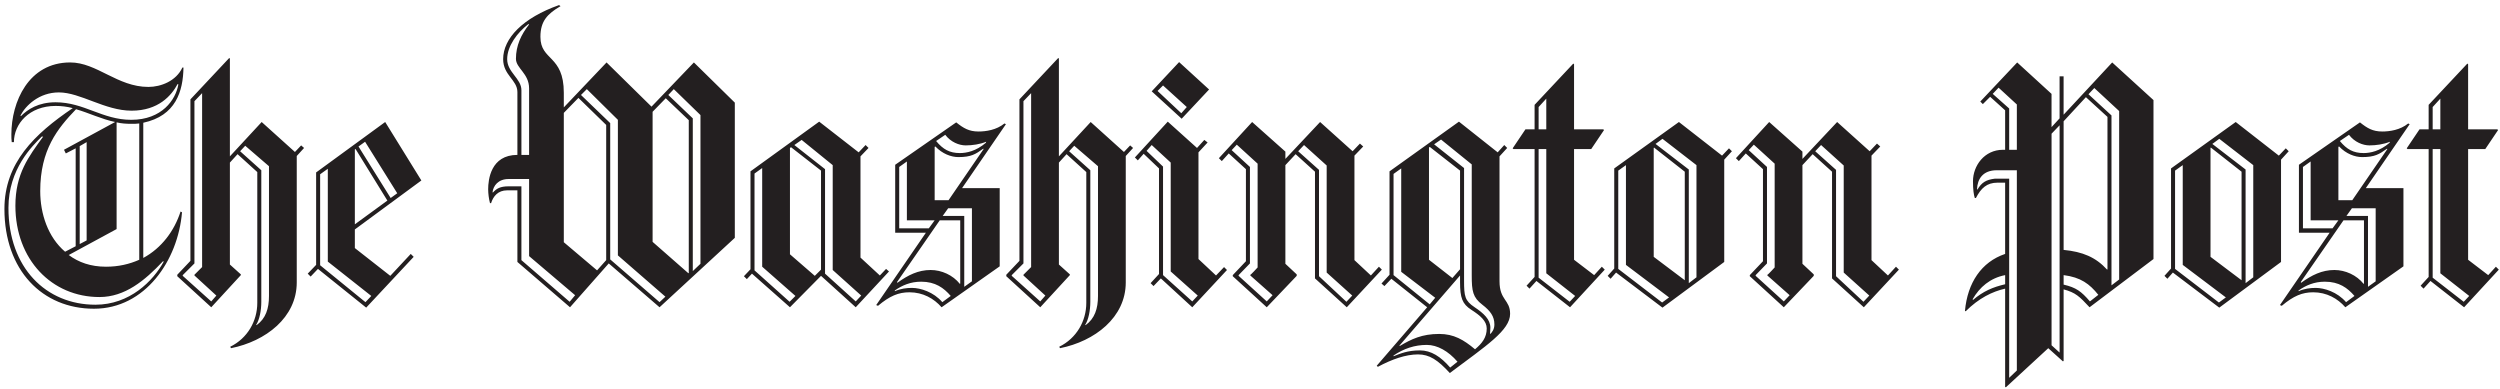
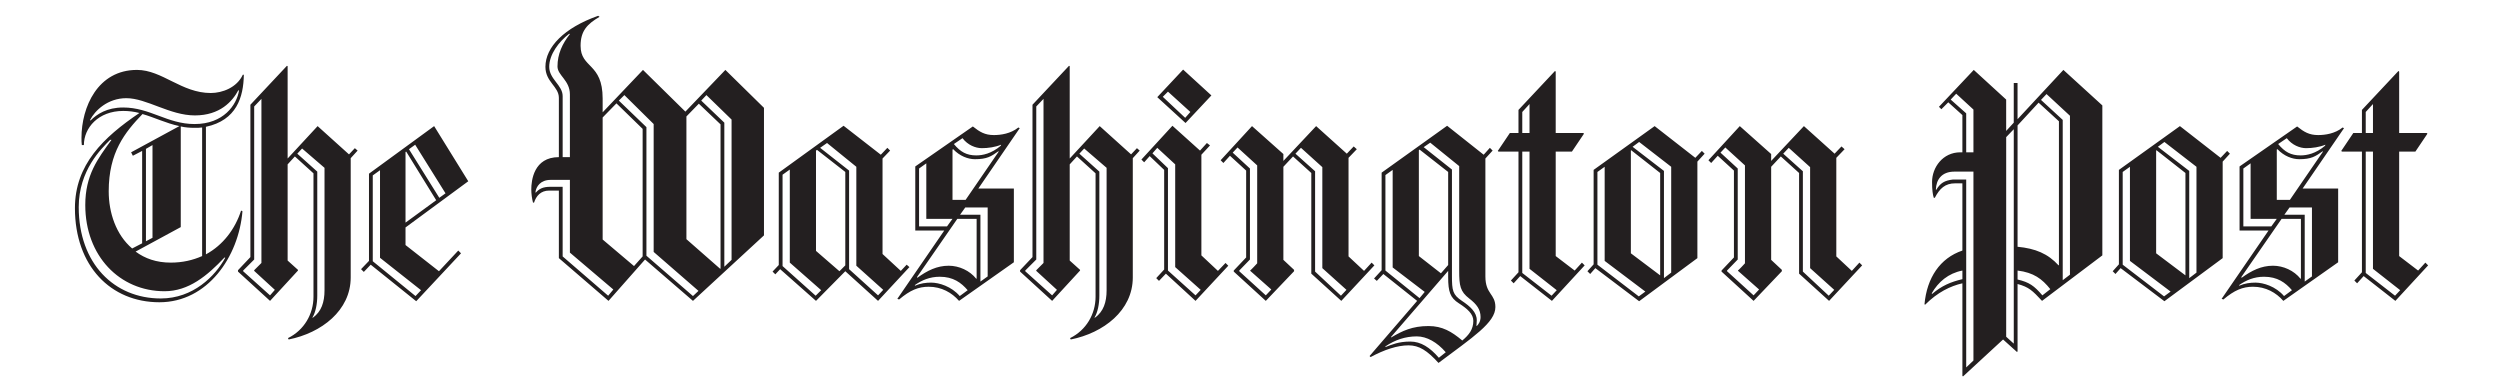
- <svg xmlns="http://www.w3.org/2000/svg" width="463" height="72">
+ <svg xmlns="http://www.w3.org/2000/svg" width="490.78" height="76.32" viewBox="-13.89 -2.16 490.78 76.32">
  <path d="M26.536 22.732v25.039c3.383-1.827 5.752-5.008 6.902-8.595l.271.136c-.745 8.933-6.835 17.865-16.309 17.865-9.542 0-16.58-7.105-16.58-18.475 0-8.526 5.549-13.873 12.655-18.678a12.407 12.407 0 0 0-3.181-.406c-4.873 0-7.715 3.316-7.715 6.7h-.406c-.068-.474-.068-.947-.068-1.421 0-6.023 3.181-13.332 10.896-13.332 4.94 0 8.73 4.534 14.482 4.534 2.301 0 5.143-1.083 6.293-3.587h.203c-.067 4.4-1.42 8.934-7.443 10.22zM30.19 48.38c-3.384 3.586-7.038 6.632-11.775 6.632-8.797 0-15.564-6.903-15.564-16.919 0-5.887 2.436-9.067 5.143-12.79h-.271c-1.692 1.692-6.158 5.955-6.158 13.196 0 11.099 6.97 17.934 16.106 17.934 6.361 0 10.692-4.398 12.655-7.985l-.136-.068zm2.706-32.821c-1.15 2.165-3.586 4.939-8.526 4.939-4.94 0-9.474-3.384-13.467-3.384-3.655 0-6.158 2.437-7.106 4.264l.068.136c1.286-1.286 3.248-2.572 6.429-2.572 5.278 0 8.662 3.249 14.008 3.249 5.685 0 8.256-3.723 8.73-6.564l-.136-.068zm-18.813 4.669c-3.451 3.587-6.632 7.512-6.632 15.159 0 4.195 1.421 8.526 4.602 11.233l1.962-1.016V27.469l-1.827.947-.338-.677 9.474-5.144c-2.571-.54-4.872-1.69-7.241-2.367zm11.708 2.639c-.474.067-.947.067-1.489.067-.947 0-1.827-.067-2.707-.271v19.76L12.73 47.23c1.827 1.353 4.06 2.165 6.902 2.165 2.301 0 4.331-.474 6.158-1.286V22.867h.001zm-9.745 3.452l-1.286.744V45.2l1.286-.677V26.319zm38.912 2.571v23.415c0 6.496-5.752 10.896-12.181 12.181l-.135-.271c3.181-1.557 5.008-4.737 5.008-8.121V31.867l-3.654-3.315-1.421 1.556v18.881l2.03 1.827v.136l-5.481 5.955-6.293-5.752v-.271l2.436-2.572V18.401l7.173-7.646.135.067v18.136l5.888-6.361 6.158 5.55 1.15-1.219.542.475-1.355 1.487zM36.01 51.019v-.135l1.421-1.422V17.25l-1.421 1.49v30.046l-2.166 2.166v.135l5.278 4.737.947-1.083-4.059-3.722zm13.805-20.235l-4.399-3.789-.947 1.015 3.925 3.52v24.362c0 1.624-.338 3.315-.947 4.263l.068.068c1.692-1.219 2.301-3.046 2.301-5.414V30.784h-.001zm15.903 11.708v3.451l6.564 5.143 3.79-4.06.542.541-8.797 9.406-8.933-7.173-1.353 1.421-.542-.541 1.557-1.624V31.935l12.79-9.339 6.7 10.828-12.318 9.068zm-5.008 5.956v-17.19l-1.421 1.016v16.851l8.392 6.835 1.083-1.15-8.054-6.362zm5.144-20.844l-.136.068v13.873l6.023-4.399-5.887-9.542zm1.759-1.353l-1.218.879 5.956 9.542 1.218-.88-5.956-9.541zm54.534 30.655l-9.407-8.121-7.173 8.121-9.745-8.392V35.251h-1.895c-1.692 0-2.571 1.083-2.978 2.368h-.203a10.753 10.753 0 0 1-.338-2.571c0-1.76.474-6.361 5.414-6.361v-11.64c0-2.233-2.639-3.113-2.639-6.091 0-3.856 3.654-7.646 10.354-10.016l.271.203c-2.436 1.422-3.722 2.775-3.722 5.685 0 4.467 4.331 3.316 4.331 10.354v2.707l7.918-8.324 8.324 8.188 7.85-8.188 7.579 7.444v25.039l-13.941 12.858zm-24.159-9.474V33.154h-3.79c-1.963 0-2.842 1.285-2.978 2.436l.067.068c.677-.744 1.354-1.15 2.91-1.15h2.368v13.67l8.933 7.715 1.015-1.219-8.525-7.242zm0-31.062c0-2.774-2.436-3.722-2.436-5.481 0-2.437.947-4.466 2.436-6.361l-.135-.067c-2.03 1.557-3.925 4.061-3.925 6.496 0 2.437 2.639 3.587 2.639 5.753v11.978h1.421V16.37zm14.279 6.768l-5.143-5.008-2.707 2.774V44.86l6.158 5.211 1.692-1.895V23.138zm2.165 24.159V22.191l-5.752-5.685-1.083 1.083 5.414 5.21v25.242l9.136 7.918 1.083-1.016-8.798-7.646zm13.129-25.039l-4.263-4.061-2.436 2.504v24.092l6.632 5.819.067-.067V22.258zm2.165-.947l-4.94-4.805-1.015 1.083 4.534 4.331v28.287l1.421-1.354V21.311zm28.755 35.595l-6.429-5.82-5.752 5.82-7.038-6.226-.948 1.015-.541-.541 1.218-1.286V31.733l12.723-9.204 7.309 5.685 1.286-1.354.542.542-1.489 1.556v18.746l3.586 3.315 1.151-1.218.541.474-6.159 6.631zm-17.324-7.511V31.123l-1.421 1.015v17.934l6.497 5.82 1.083-1.083-6.159-5.414zm10.895-17.798l-5.549-4.331-.203.136v19.692l4.602 3.992 1.15-1.15V31.597zm2.166 18.407V30.582l-5.752-4.67-1.353.947 5.684 4.467V50.68l5.685 5.143 1.015-1.083-5.279-4.736zm23.956-15.159h6.97v14.482l-10.76 7.579c-1.421-1.624-3.452-2.774-5.955-2.774-2.03 0-3.655.677-5.82 2.504l-.338-.136 9.204-13.399h-5.685V30.514l11.302-7.85c1.353 1.083 2.368 1.691 4.128 1.691 1.354 0 3.316-.271 4.805-1.488l.271.135-8.122 11.843zm-7.579 17.324c-1.963 0-3.519.677-4.873 1.624v.136c1.083-.474 2.166-.609 3.181-.609 1.556 0 3.993.745 5.617 2.64l1.557-1.15c-1.287-1.49-2.843-2.641-5.482-2.641zm7.24-11.369h-3.79l-7.918 11.438.068.135c1.962-1.421 3.857-2.368 6.158-2.368 2.03 0 4.128.947 5.414 2.571l.068-.067V40.8zm-9.88 0V29.906l-1.421 1.015V42.29h5.481l1.083-1.489h-5.143V40.8zm14.144-13.264c-1.421 1.016-2.233 1.557-4.602 1.557-1.354 0-2.978-.609-4.263-1.963l-.135.068v9.88h2.571l6.497-9.475-.068-.067zm-3.248-.609c-1.218 0-2.774-.608-3.79-1.962l-1.692 1.15c1.286 1.557 2.504 2.233 4.398 2.233 1.218 0 2.978-.339 4.805-1.896l.067-.202c-1.149.475-2.57.677-3.788.677zm1.15 11.641h-4.399l-1.015 1.421h3.993v13.128l1.421-1.015V38.568zm28.49-9.678v23.415c0 6.496-5.752 10.896-12.181 12.181l-.135-.271c3.181-1.557 5.008-4.737 5.008-8.121V31.867l-3.654-3.315-1.421 1.556v18.881l2.03 1.827v.136l-5.481 5.955-6.293-5.752v-.271l2.436-2.572V18.401l7.173-7.646.135.067v18.136l5.888-6.361 6.158 5.55 1.15-1.219.542.475-1.355 1.487zm-18.948 22.129v-.135l1.421-1.422V17.25l-1.421 1.489v30.046l-2.166 2.166v.135l5.278 4.737.947-1.083-4.059-3.721zm13.805-20.235l-4.399-3.789-.947 1.015 3.925 3.52v24.362c0 1.624-.338 3.315-.947 4.263l.068.068c1.692-1.219 2.301-3.046 2.301-5.414V30.784h-.001zm17.46 26.122l-5.82-5.346-1.354 1.421-.542-.542 1.557-1.691V31.191l-2.842-2.707-1.083 1.219-.542-.542 6.09-6.632 5.414 4.873 1.354-1.489.609.474-1.692 1.827v19.761l3.249 3.045 1.489-1.557.541.542-6.428 6.901zm-3.993-6.631V30.108l-3.519-3.248-.947 1.083 3.045 2.91v20.099l5.414 4.872 1.015-1.083-5.008-4.466zm2.03-28.287l-5.549-5.075 5.076-5.414 5.549 5.075-5.076 5.414zm-3.451-6.159l-1.015 1.015 4.398 4.128 1.015-1.15-4.398-3.993zm34.029 41.077l-5.888-5.346V31.8l-3.587-3.248-1.895 2.03v18.271l2.098 1.962v.271l-5.549 5.82-6.294-5.752v-.203l2.437-2.571V31.326l-3.181-2.91-1.286 1.421-.541-.541 6.158-6.7 6.158 5.482v1.353l6.429-6.835 6.022 5.414 1.354-1.421.609.541-1.624 1.692v19.354l3.045 2.842 1.489-1.624.541.541-6.495 6.971zm-17.866-5.887v-.135c0 .135 1.354-1.354 1.354-1.354V30.31l-3.858-3.519-.948 1.015 3.384 3.113v17.865l-2.098 2.166v.135l5.211 4.737 1.082-1.15-4.127-3.653zm14.143-.541V30.65l-4.195-3.79-1.083 1.15 3.857 3.451v19.693l5.075 4.737 1.083-1.151-4.737-4.262zm22.806 18.609c-2.232-2.436-3.789-3.451-5.887-3.451-2.233 0-4.805.88-7.444 2.301l-.203-.202 9.339-10.828-6.632-5.278-1.286 1.354-.541-.474 1.488-1.624V31.733l12.858-9.204 7.173 5.685 1.219-1.354.541.542-1.421 1.556v23.145c0 3.519 1.962 3.384 1.962 6.022 0 3.045-4.399 5.887-11.166 10.962zm-9-18.745V31.191l-1.421 1.016v18.745l6.699 5.414 1.016-1.219-6.294-4.805zm4.737 13.535c-2.233 0-4.264.677-6.158 1.962v.136c1.218-.474 2.571-1.083 4.872-1.083 2.098 0 3.857 1.15 5.617 3.181l1.354-1.083c-1.693-1.962-3.723-3.113-5.685-3.113zm8.256-6.497c-1.691-1.083-2.098-2.233-2.098-5.143v-1.219l-11.234 12.993.068.067c2.165-1.285 4.128-2.232 7.309-2.232 2.707 0 4.534 1.082 6.632 2.842 1.286-1.083 2.165-2.165 2.165-3.857 0-1.353-1.151-2.368-2.842-3.451zm-2.098-25.783l-5.617-4.398-.136.135v20.775l4.332 3.384 1.421-1.624V31.597zm4.128 24.836c-1.76-1.354-1.963-2.504-1.963-5.414V30.447l-5.685-4.602-1.285.88 5.549 4.398v20.843c0 2.91.136 3.723 1.963 4.94 1.624 1.083 2.909 2.233 2.909 3.79 0 .405-.067 1.082-.067 1.082l.067.068c.339-.339.745-.88.745-1.76.001-1.488-.744-2.503-2.233-3.653zm16.242.473l-6.226-4.872-1.286 1.421-.541-.542 1.488-1.624V27.604h-3.925l-.136-.135 2.369-3.52h1.691v-4.533l7.174-7.647.135.136V23.95h5.414l.136.136-2.369 3.519h-3.181V48.11l3.723 2.843 1.421-1.557.541.541-6.428 6.969zm-4.399-38.641l-1.421 1.557v4.128h1.421v-5.685zm0 32.348V27.604h-1.421v23.821l5.752 4.467 1.015-1.083-5.346-4.196zm32.956-21.046v18.948l-11.437 8.459-8.595-6.496-1.015 1.15-.541-.542 1.218-1.353V31.191l11.979-8.595 7.985 6.227 1.285-1.354.542.541-1.421 1.557zm-18.203 19.49V30.582l-1.422 1.015v18.204l8.121 6.226 1.286-.947-7.985-6.023zM312.02 31.8l-5.685-4.467-.067.068v20.166l5.752 4.331V31.8zm2.166-1.218l-6.294-4.873-1.285.947 6.158 4.737V52.44l1.421-1.082V30.582zm30.994 26.324l-5.888-5.346V31.8l-3.587-3.248-1.895 2.03v18.271l2.098 1.962v.271l-5.549 5.82-6.294-5.752v-.203l2.437-2.571V31.326l-3.181-2.91-1.286 1.421-.541-.541 6.158-6.7 6.158 5.482v1.353l6.429-6.835 6.023 5.414 1.353-1.421.609.541-1.624 1.692v19.354l3.045 2.842 1.489-1.624.541.541-6.495 6.971zm-17.867-5.887v-.135c0 .135 1.354-1.354 1.354-1.354V30.31l-3.857-3.519-.947 1.015 3.384 3.113v17.865l-2.098 2.166v.135l5.211 4.737 1.083-1.15-4.13-3.653zm14.144-.541V30.65l-4.195-3.79-1.083 1.15 3.857 3.451v19.693l5.075 4.737 1.083-1.151-4.737-4.262zm45.529 6.428c-1.895-2.03-2.571-2.707-4.805-3.316v13.264l-.136.067-2.707-2.437-7.85 7.241-.136-.067V53.455c-2.368.541-4.872 1.76-7.309 4.195l-.135-.067c.474-5.211 3.045-9.068 7.443-10.557V33.83h-1.421c-1.962 0-3.045 1.015-3.992 2.842h-.203c-.203-.608-.339-1.557-.339-3.112 0-2.843 2.098-5.82 5.55-5.82h.405v-7.309l-2.774-2.504-1.354 1.354-.474-.474 6.835-7.241 6.361 5.82v6.158l1.489-1.624v-7.783h.744v7.106l9-9.678 7.647 6.971v29.438l-11.839 8.932zm-15.632-5.955c-2.774.541-4.736 2.233-6.022 4.466l.067.136c1.896-1.624 3.654-2.368 5.955-2.91v-1.692zm2.166-19.421h-3.722c-2.572 0-3.587 1.624-3.654 3.519l.067.067c.812-1.354 1.624-1.827 3.248-2.029h2.64v36.881l1.421-1.354V31.53zm0-12.182l-3.384-3.112-1.083 1.15 3.046 2.706v7.647h1.421v-8.391zm7.918 3.857l-1.489 1.557v39.183l1.489 1.354V23.205zm8.865-1.556l-3.993-3.654-4.128 4.467v23.82c3.519.339 5.955 1.354 8.053 3.654l.068-.067v-28.22zm-8.121 29.302v1.76c2.301.541 3.248 1.218 4.872 3.112l1.557-1.218c-1.625-2.03-3.249-3.247-6.429-3.654zm10.286-30.384l-4.602-4.264-1.083 1.15 4.264 3.925v31.468l1.421-1.083V20.567zm29.979 9v18.948l-11.438 8.459-8.594-6.496-1.016 1.15-.541-.542 1.218-1.353V31.191l11.979-8.595 7.985 6.227 1.285-1.354.542.541-1.42 1.557zm-18.204 19.49V30.582l-1.422 1.015v18.204l8.121 6.226 1.286-.947-7.985-6.023zM415.138 31.8l-5.684-4.467-.068.068v20.166l5.752 4.331V31.8zm2.166-1.218l-6.294-4.873-1.285.947 6.158 4.737V52.44l1.421-1.082V30.582zm20.842 4.263h6.971v14.482l-10.76 7.579c-1.421-1.624-3.451-2.774-5.955-2.774-2.03 0-3.654.677-5.82 2.504l-.338-.136 9.203-13.399h-5.685V30.514l11.302-7.85c1.354 1.083 2.368 1.691 4.128 1.691 1.354 0 3.315-.271 4.805-1.488l.271.135-8.122 11.843zm-7.579 17.324c-1.962 0-3.519.677-4.872 1.624v.136c1.083-.474 2.165-.609 3.181-.609 1.557 0 3.992.745 5.616 2.64l1.557-1.15c-1.285-1.49-2.842-2.641-5.482-2.641zm7.242-11.369h-3.79l-7.917 11.438.067.135c1.962-1.421 3.857-2.368 6.158-2.368 2.03 0 4.128.947 5.414 2.571l.067-.067V40.8h.001zm-9.88 0V29.906l-1.422 1.015V42.29h5.481l1.083-1.489h-5.142V40.8zm14.143-13.264c-1.422 1.016-2.233 1.557-4.603 1.557-1.354 0-2.978-.609-4.263-1.963l-.136.068v9.88h2.571l6.497-9.475-.066-.067zm-3.249-.609c-1.218 0-2.774-.608-3.789-1.962l-1.692 1.15c1.286 1.557 2.504 2.233 4.399 2.233 1.218 0 2.978-.339 4.805-1.896l.067-.202c-1.15.475-2.571.677-3.79.677zm1.151 11.641h-4.398l-1.015 1.421h3.992v13.128l1.421-1.015V38.568zm16.377 18.338l-6.226-4.872-1.286 1.421-.541-.542 1.488-1.624V27.604h-3.925l-.135-.135 2.368-3.52h1.691v-4.533l7.174-7.647.136.136V23.95h5.413l.136.136-2.369 3.519h-3.18V48.11l3.722 2.843 1.421-1.557.541.541-6.428 6.969zm-4.399-38.641l-1.421 1.557v4.128h1.421v-5.685zm0 32.348V27.604h-1.421v23.821l5.752 4.467 1.015-1.083-5.346-4.196z" fill="#231F20" />
</svg>
